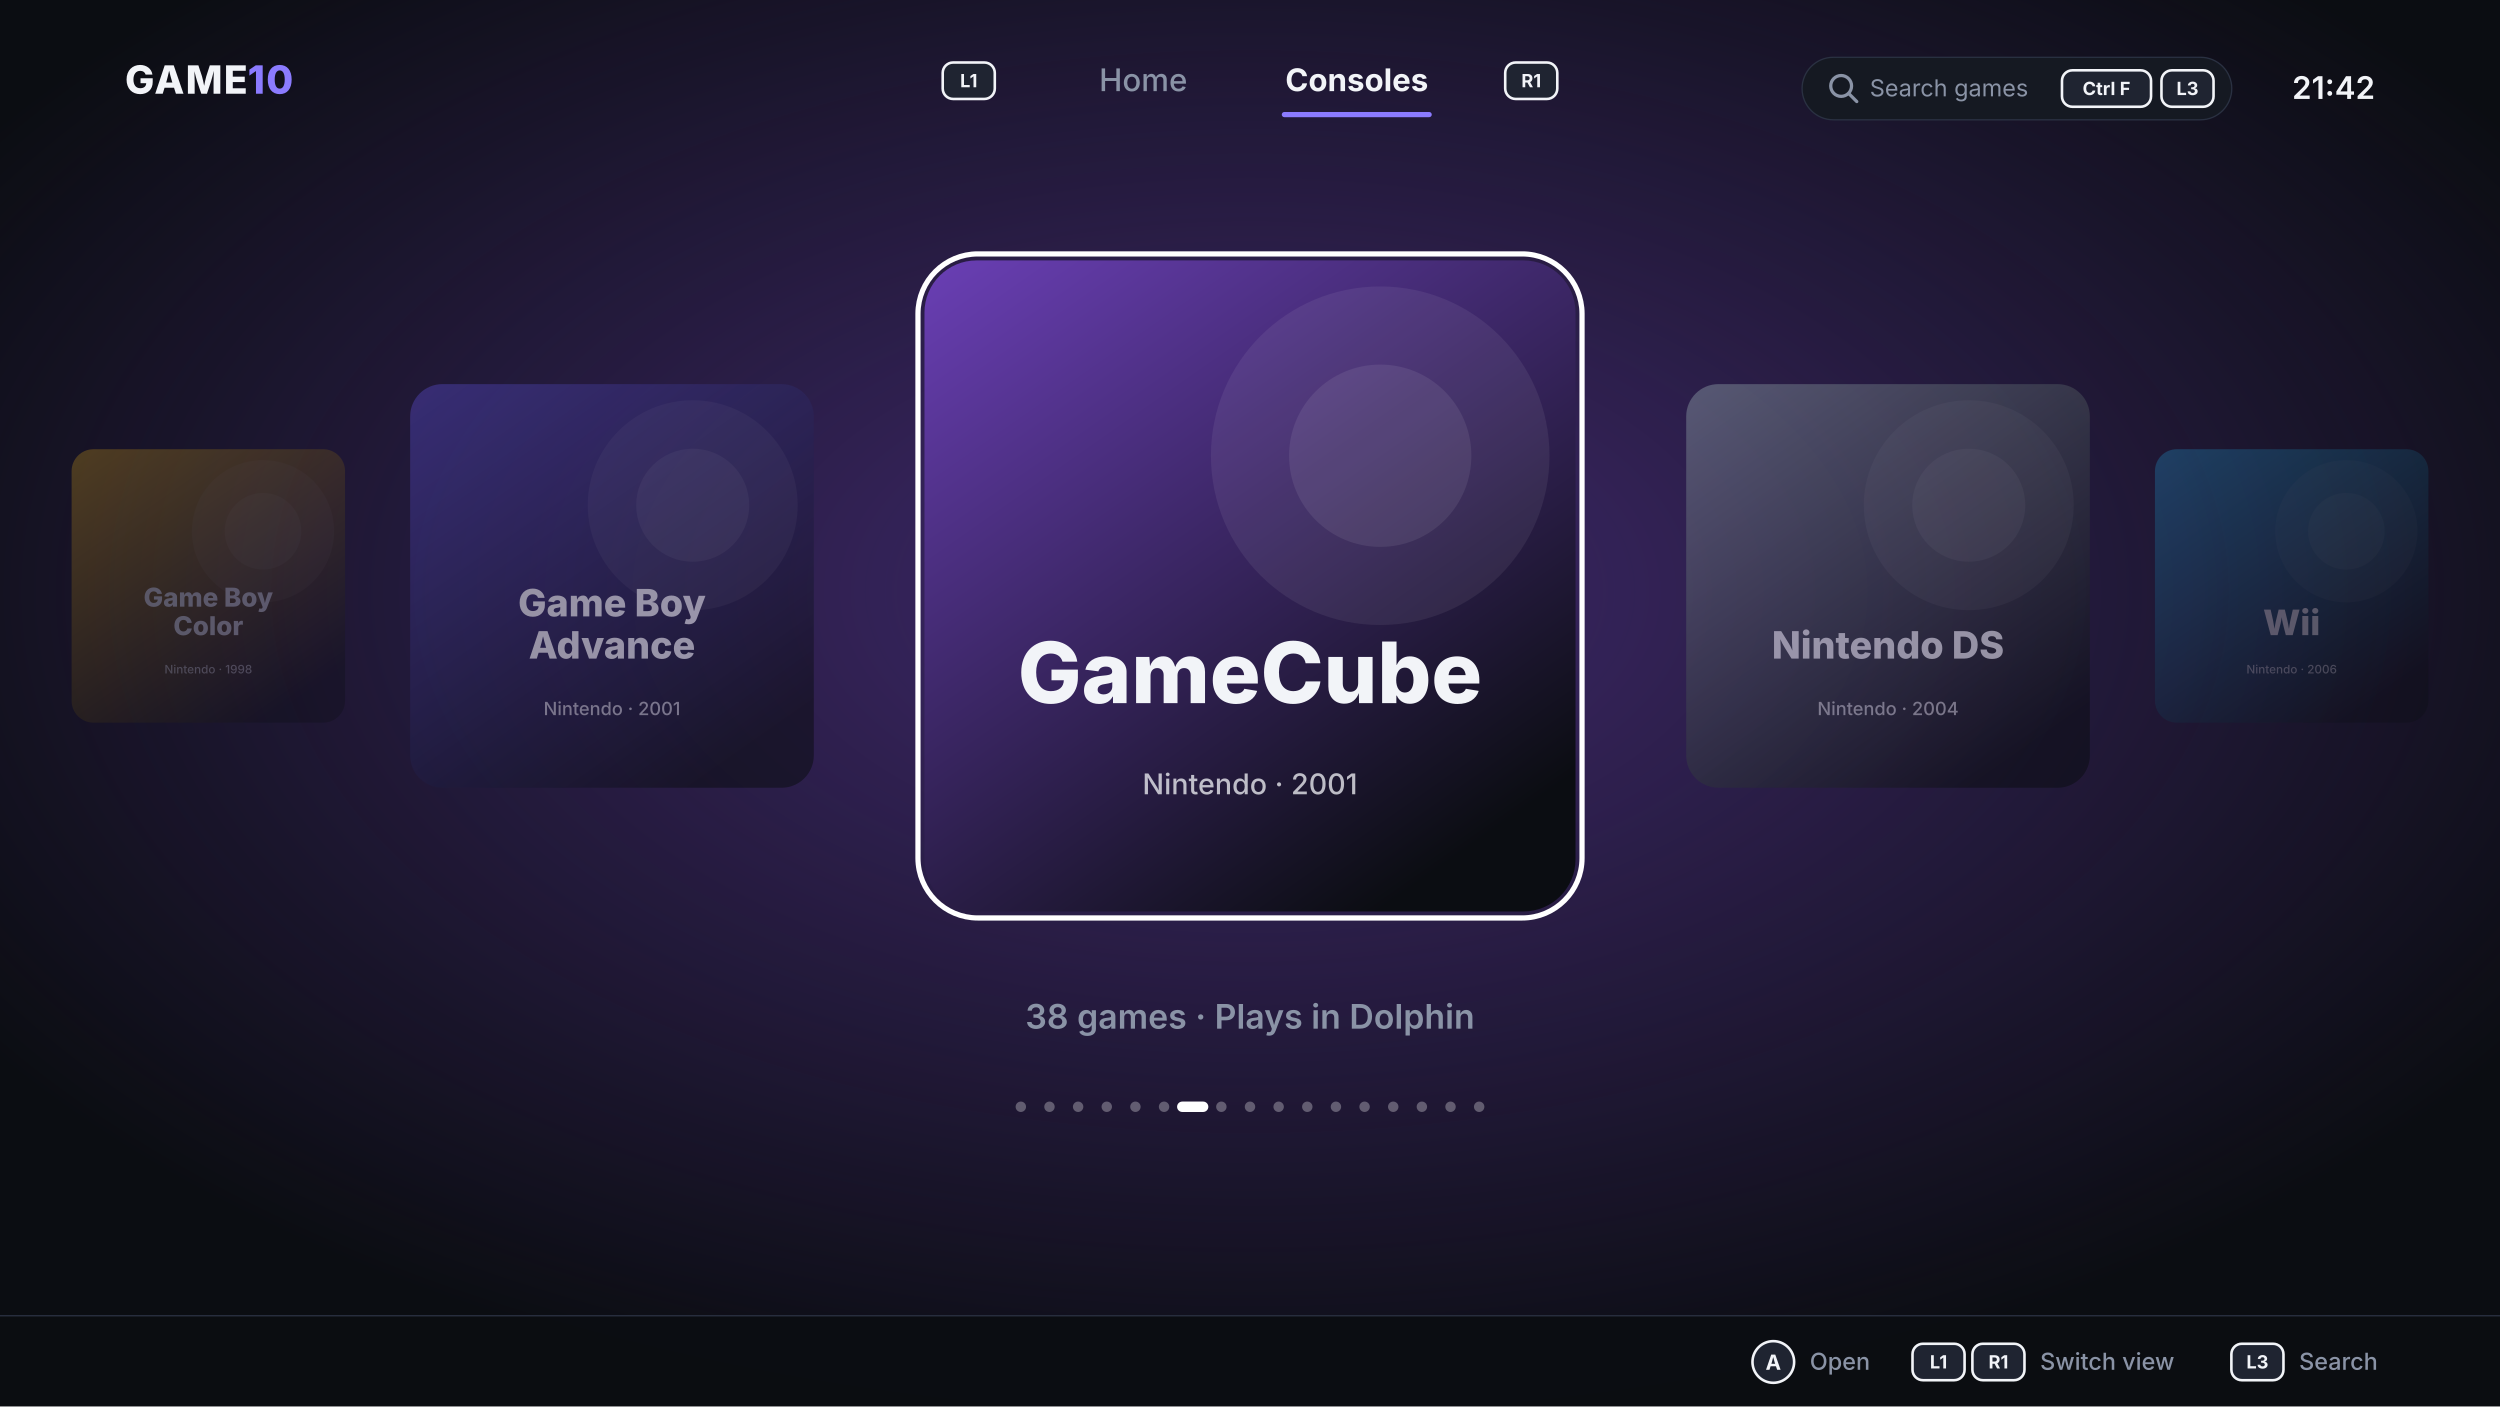
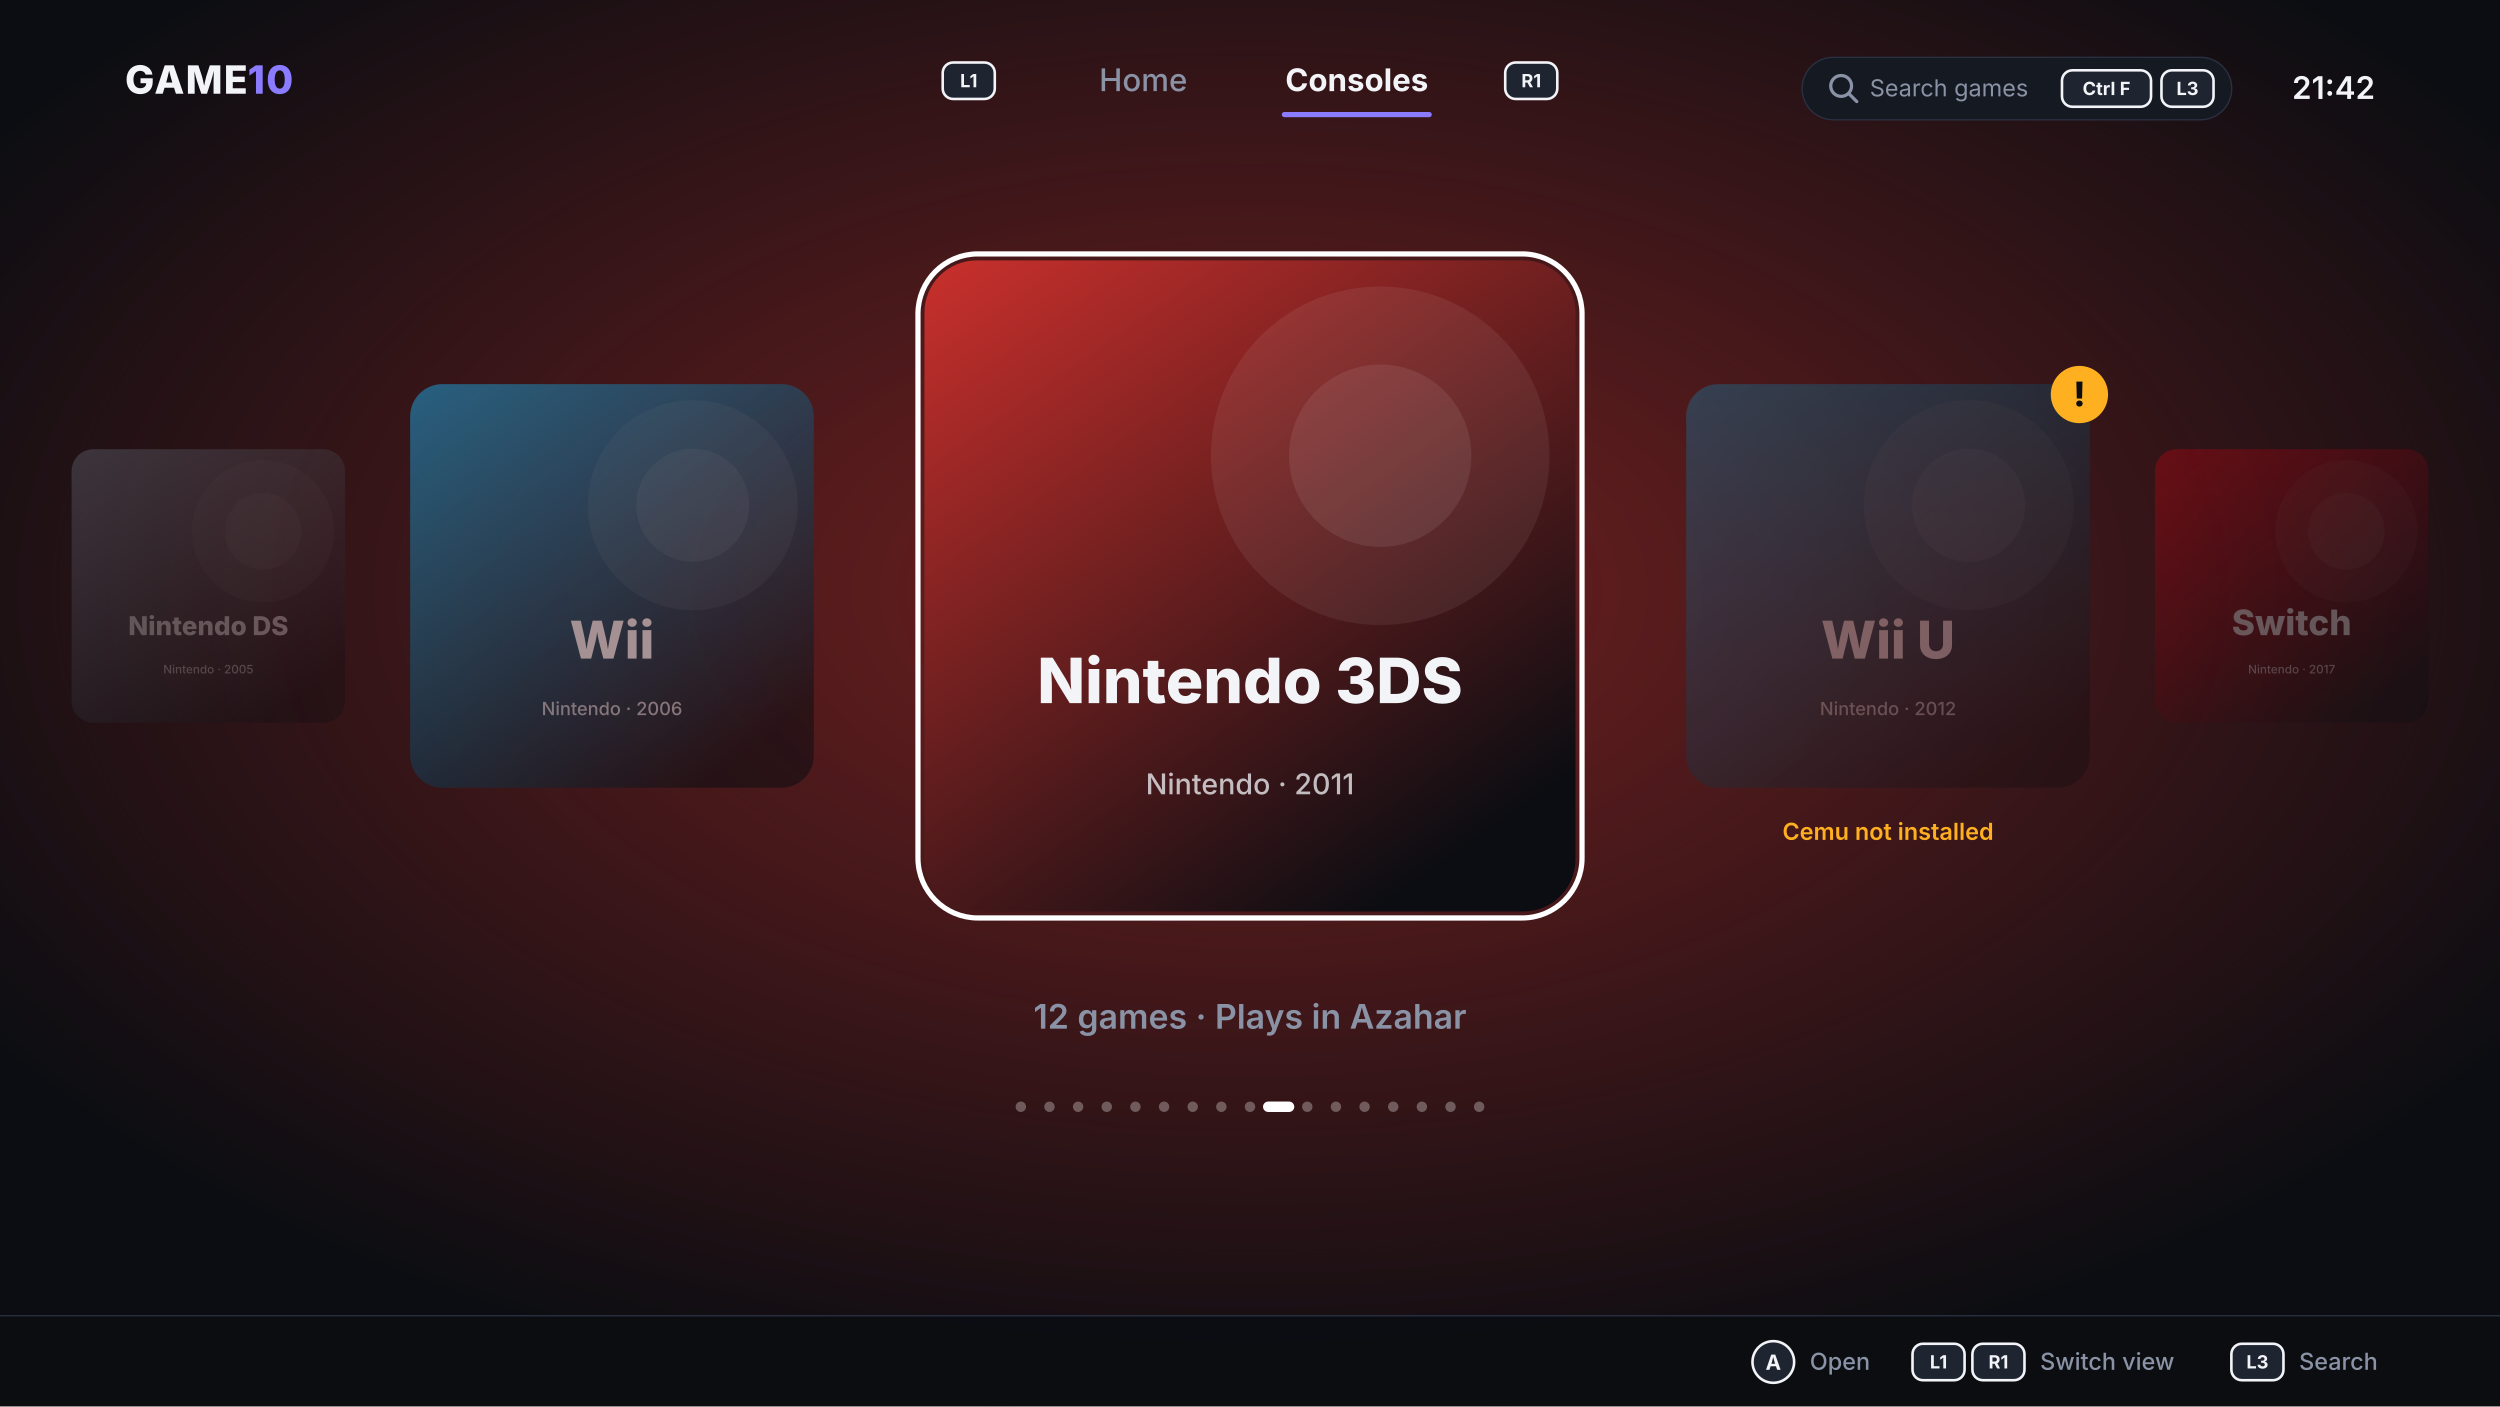
<svg xmlns="http://www.w3.org/2000/svg" width="1920" height="1080" viewBox="0 0 1920 1080">
  <defs>
    <radialGradient id="rg1" cx="0.5" cy="0.42" r="0.6">
-       <stop offset="0" stop-color="#6A3FB5" stop-opacity="0.55" />
-       <stop offset="1" stop-color="#6A3FB5" stop-opacity="0" />
+       <stop offset="0" stop-color="#C9302C" stop-opacity="0.55" />
+       <stop offset="1" stop-color="#C9302C" stop-opacity="0" />
    </radialGradient>
    <linearGradient id="lg2" x1="0" y1="0" x2="0.7" y2="1">
-       <stop offset="0" stop-color="#D4A017" stop-opacity="1" />
+       <stop offset="0" stop-color="#7D8898" stop-opacity="1" />
      <stop offset="1" stop-color="#0B0D12" stop-opacity="1" />
    </linearGradient>
    <linearGradient id="lg3" x1="0" y1="0" x2="0.7" y2="1">
-       <stop offset="0" stop-color="#4B3FA8" stop-opacity="1" />
+       <stop offset="0" stop-color="#1F9FD6" stop-opacity="1" />
      <stop offset="1" stop-color="#0B0D12" stop-opacity="1" />
    </linearGradient>
    <linearGradient id="lg4" x1="0" y1="0" x2="0.7" y2="1">
-       <stop offset="0" stop-color="#7D8898" stop-opacity="1" />
+       <stop offset="0" stop-color="#0A8FBF" stop-opacity="1" />
      <stop offset="1" stop-color="#0B0D12" stop-opacity="1" />
    </linearGradient>
    <linearGradient id="lg5" x1="0" y1="0" x2="0.7" y2="1">
-       <stop offset="0" stop-color="#1F9FD6" stop-opacity="1" />
+       <stop offset="0" stop-color="#E60012" stop-opacity="1" />
      <stop offset="1" stop-color="#0B0D12" stop-opacity="1" />
    </linearGradient>
    <linearGradient id="lg6" x1="0" y1="0" x2="0.7" y2="1">
-       <stop offset="0" stop-color="#6A3FB5" stop-opacity="1" />
+       <stop offset="0" stop-color="#C9302C" stop-opacity="1" />
      <stop offset="1" stop-color="#0B0D12" stop-opacity="1" />
    </linearGradient>
  </defs>
  <rect x="0.0" y="0.0" width="1920.0" height="1080.0" rx="0" fill="#0B0D12" fill-opacity="1" />
  <rect x="0.0" y="0.0" width="1920.0" height="1080.0" rx="0" fill="url(#rg1)" fill-opacity="1" />
  <text x="96" y="72" font-family="Inter, 'Helvetica Neue', Arial, sans-serif" font-size="30" font-weight="800" fill="#F2F4F8" letter-spacing="1">GAME<tspan fill="#8B7BFF">10</tspan>
  </text>
  <rect x="724.0" y="48.0" width="40.0" height="28.0" rx="8" fill="#1F2431" fill-opacity="1" stroke="#F2F4F8" stroke-width="2" />
  <text x="744.0" y="67.0" font-family="Inter, 'Helvetica Neue', Arial, sans-serif" font-size="14" font-weight="700" fill="#F2F4F8" fill-opacity="1" text-anchor="middle" letter-spacing="0">L1</text>
  <rect x="1156.0" y="48.0" width="40.0" height="28.0" rx="8" fill="#1F2431" fill-opacity="1" stroke="#F2F4F8" stroke-width="2" />
  <text x="1176.0" y="67.0" font-family="Inter, 'Helvetica Neue', Arial, sans-serif" font-size="14" font-weight="700" fill="#F2F4F8" fill-opacity="1" text-anchor="middle" letter-spacing="0">R1</text>
  <text x="878.0" y="70.0" font-family="Inter, 'Helvetica Neue', Arial, sans-serif" font-size="24" font-weight="500" fill="#8A93A6" fill-opacity="1" text-anchor="middle" letter-spacing="0">Home</text>
  <text x="1042.0" y="70.0" font-family="Inter, 'Helvetica Neue', Arial, sans-serif" font-size="24" font-weight="700" fill="#F2F4F8" fill-opacity="1" text-anchor="middle" letter-spacing="0">Consoles</text>
  <rect x="984.4" y="86.0" width="115.2" height="4.0" rx="2" fill="#8B7BFF" fill-opacity="1" />
  <rect x="1384.0" y="44.0" width="330.0" height="48.0" rx="24" fill="#151922" fill-opacity="1" stroke="#2A3142" stroke-width="1" />
  <circle cx="1414.0" cy="66.0" r="8.0" fill="none" fill-opacity="1" stroke="#8A93A6" stroke-width="2.5" />
  <line x1="1420" y1="72" x2="1426" y2="78" stroke="#8A93A6" stroke-width="2.5" stroke-linecap="round" />
  <text x="1436.0" y="74.0" font-family="Inter, 'Helvetica Neue', Arial, sans-serif" font-size="18" font-weight="400" fill="#8A93A6" fill-opacity="1" text-anchor="start" letter-spacing="0">Search games</text>
  <rect x="1660.0" y="54.0" width="40.0" height="28.0" rx="8" fill="#1F2431" fill-opacity="1" stroke="#F2F4F8" stroke-width="2" />
  <text x="1680.0" y="73.0" font-family="Inter, 'Helvetica Neue', Arial, sans-serif" font-size="14" font-weight="700" fill="#F2F4F8" fill-opacity="1" text-anchor="middle" letter-spacing="0">L3</text>
  <rect x="1583.6" y="54.0" width="68.4" height="28.0" rx="8" fill="#1F2431" fill-opacity="1" stroke="#F2F4F8" stroke-width="2" />
  <text x="1617.8" y="73.0" font-family="Inter, 'Helvetica Neue', Arial, sans-serif" font-size="14" font-weight="700" fill="#F2F4F8" fill-opacity="1" text-anchor="middle" letter-spacing="0">Ctrl F</text>
  <text x="1824.0" y="76.0" font-family="Inter, 'Helvetica Neue', Arial, sans-serif" font-size="24" font-weight="600" fill="#F2F4F8" fill-opacity="1" text-anchor="end" letter-spacing="0">21:42</text>
  <g opacity="0.3">
    <rect x="55.0" y="345.0" width="210.0" height="210.0" rx="16.8" fill="url(#lg2)" fill-opacity="1" />
    <circle cx="202.0" cy="408.0" r="54.6" fill="#FFFFFF" fill-opacity="0.07" />
    <circle cx="202.0" cy="408.0" r="29.4" fill="#FFFFFF" fill-opacity="0.08" />
-     <text x="160.0" y="465.9" font-family="Inter, 'Helvetica Neue', Arial, sans-serif" font-size="20" font-weight="800" fill="#F2F4F8" fill-opacity="1" text-anchor="middle" letter-spacing="0">Game Boy</text>
-     <text x="160.0" y="487.8" font-family="Inter, 'Helvetica Neue', Arial, sans-serif" font-size="20" font-weight="800" fill="#F2F4F8" fill-opacity="1" text-anchor="middle" letter-spacing="0">Color</text>
-     <text x="160.0" y="517.2" font-family="Inter, 'Helvetica Neue', Arial, sans-serif" font-size="9" font-weight="500" fill="#F2F4F8" fill-opacity="0.75" text-anchor="middle" letter-spacing="0">Nintendo · 1998</text>
+     <text x="160.0" y="487.8" font-family="Inter, 'Helvetica Neue', Arial, sans-serif" font-size="20" font-weight="800" fill="#F2F4F8" fill-opacity="1" text-anchor="middle" letter-spacing="0">Nintendo DS</text>
+     <text x="160.0" y="517.2" font-family="Inter, 'Helvetica Neue', Arial, sans-serif" font-size="9" font-weight="500" fill="#F2F4F8" fill-opacity="0.75" text-anchor="middle" letter-spacing="0">Nintendo · 2005</text>
  </g>
  <g opacity="0.55">
    <rect x="315.0" y="295.0" width="310.0" height="310.0" rx="24.8" fill="url(#lg3)" fill-opacity="1" />
    <circle cx="532.0" cy="388.0" r="80.6" fill="#FFFFFF" fill-opacity="0.07" />
    <circle cx="532.0" cy="388.0" r="43.4" fill="#FFFFFF" fill-opacity="0.08" />
-     <text x="470.0" y="473.4" font-family="Inter, 'Helvetica Neue', Arial, sans-serif" font-size="29" font-weight="800" fill="#F2F4F8" fill-opacity="1" text-anchor="middle" letter-spacing="0">Game Boy</text>
-     <text x="470.0" y="505.8" font-family="Inter, 'Helvetica Neue', Arial, sans-serif" font-size="29" font-weight="800" fill="#F2F4F8" fill-opacity="1" text-anchor="middle" letter-spacing="0">Advance</text>
-     <text x="470.0" y="549.2" font-family="Inter, 'Helvetica Neue', Arial, sans-serif" font-size="14" font-weight="500" fill="#F2F4F8" fill-opacity="0.75" text-anchor="middle" letter-spacing="0">Nintendo · 2001</text>
+     <text x="470.0" y="505.8" font-family="Inter, 'Helvetica Neue', Arial, sans-serif" font-size="40" font-weight="800" fill="#F2F4F8" fill-opacity="1" text-anchor="middle" letter-spacing="0">Wii</text>
+     <text x="470.0" y="549.2" font-family="Inter, 'Helvetica Neue', Arial, sans-serif" font-size="14" font-weight="500" fill="#F2F4F8" fill-opacity="0.75" text-anchor="middle" letter-spacing="0">Nintendo · 2006</text>
  </g>
-   <g opacity="0.55">
+   <g opacity="0.33">
    <rect x="1295.0" y="295.0" width="310.0" height="310.0" rx="24.8" fill="url(#lg4)" fill-opacity="1" />
    <circle cx="1512.0" cy="388.0" r="80.6" fill="#FFFFFF" fill-opacity="0.07" />
    <circle cx="1512.0" cy="388.0" r="43.4" fill="#FFFFFF" fill-opacity="0.08" />
-     <text x="1450.0" y="505.8" font-family="Inter, 'Helvetica Neue', Arial, sans-serif" font-size="29" font-weight="800" fill="#F2F4F8" fill-opacity="1" text-anchor="middle" letter-spacing="0">Nintendo DS</text>
-     <text x="1450.0" y="549.2" font-family="Inter, 'Helvetica Neue', Arial, sans-serif" font-size="14" font-weight="500" fill="#F2F4F8" fill-opacity="0.75" text-anchor="middle" letter-spacing="0">Nintendo · 2004</text>
+     <text x="1450.0" y="505.8" font-family="Inter, 'Helvetica Neue', Arial, sans-serif" font-size="40" font-weight="800" fill="#F2F4F8" fill-opacity="1" text-anchor="middle" letter-spacing="0">Wii U</text>
+     <text x="1450.0" y="549.2" font-family="Inter, 'Helvetica Neue', Arial, sans-serif" font-size="14" font-weight="500" fill="#F2F4F8" fill-opacity="0.75" text-anchor="middle" letter-spacing="0">Nintendo · 2012</text>
  </g>
+   <circle cx="1597.0" cy="303.0" r="22.0" fill="#FFB020" fill-opacity="1" />
+   <text x="1597.0" y="312.0" font-family="Inter, 'Helvetica Neue', Arial, sans-serif" font-size="26" font-weight="800" fill="#0B0D12" fill-opacity="1" text-anchor="middle" letter-spacing="0">!</text>
+   <text x="1450.0" y="645.0" font-family="Inter, 'Helvetica Neue', Arial, sans-serif" font-size="18" font-weight="600" fill="#FFB020" fill-opacity="1" text-anchor="middle" letter-spacing="0">Cemu not installed</text>
  <g opacity="0.3">
    <rect x="1655.0" y="345.0" width="210.0" height="210.0" rx="16.8" fill="url(#lg5)" fill-opacity="1" />
    <circle cx="1802.0" cy="408.0" r="54.6" fill="#FFFFFF" fill-opacity="0.07" />
    <circle cx="1802.0" cy="408.0" r="29.4" fill="#FFFFFF" fill-opacity="0.08" />
-     <text x="1760.0" y="487.8" font-family="Inter, 'Helvetica Neue', Arial, sans-serif" font-size="27" font-weight="800" fill="#F2F4F8" fill-opacity="1" text-anchor="middle" letter-spacing="0">Wii</text>
-     <text x="1760.0" y="517.2" font-family="Inter, 'Helvetica Neue', Arial, sans-serif" font-size="9" font-weight="500" fill="#F2F4F8" fill-opacity="0.75" text-anchor="middle" letter-spacing="0">Nintendo · 2006</text>
+     <text x="1760.0" y="487.8" font-family="Inter, 'Helvetica Neue', Arial, sans-serif" font-size="27" font-weight="800" fill="#F2F4F8" fill-opacity="1" text-anchor="middle" letter-spacing="0">Switch</text>
+     <text x="1760.0" y="517.2" font-family="Inter, 'Helvetica Neue', Arial, sans-serif" font-size="9" font-weight="500" fill="#F2F4F8" fill-opacity="0.75" text-anchor="middle" letter-spacing="0">Nintendo · 2017</text>
  </g>
  <rect x="705.0" y="195.0" width="510.0" height="510.0" rx="46" fill="none" fill-opacity="1" stroke="#FFFFFF" stroke-width="4" />
  <g opacity="1.0">
    <rect x="710.0" y="200.0" width="500.0" height="500.0" rx="40.0" fill="url(#lg6)" fill-opacity="1" />
    <circle cx="1060.0" cy="350.0" r="130.0" fill="#FFFFFF" fill-opacity="0.07" />
    <circle cx="1060.0" cy="350.0" r="70.0" fill="#FFFFFF" fill-opacity="0.08" />
-     <text x="960.0" y="540.0" font-family="Inter, 'Helvetica Neue', Arial, sans-serif" font-size="65" font-weight="800" fill="#F2F4F8" fill-opacity="1" text-anchor="middle" letter-spacing="0">GameCube</text>
-     <text x="960.0" y="610.0" font-family="Inter, 'Helvetica Neue', Arial, sans-serif" font-size="22" font-weight="500" fill="#F2F4F8" fill-opacity="0.75" text-anchor="middle" letter-spacing="0">Nintendo · 2001</text>
+     <text x="960.0" y="540.0" font-family="Inter, 'Helvetica Neue', Arial, sans-serif" font-size="48" font-weight="800" fill="#F2F4F8" fill-opacity="1" text-anchor="middle" letter-spacing="0">Nintendo 3DS</text>
+     <text x="960.0" y="610.0" font-family="Inter, 'Helvetica Neue', Arial, sans-serif" font-size="22" font-weight="500" fill="#F2F4F8" fill-opacity="0.75" text-anchor="middle" letter-spacing="0">Nintendo · 2011</text>
  </g>
-   <text x="960.0" y="790.0" font-family="Inter, 'Helvetica Neue', Arial, sans-serif" font-size="26" font-weight="600" fill="#8A93A6" fill-opacity="1" text-anchor="middle" letter-spacing="0">38 games  ·  Plays in Dolphin</text>
+   <text x="960.0" y="790.0" font-family="Inter, 'Helvetica Neue', Arial, sans-serif" font-size="26" font-weight="600" fill="#8A93A6" fill-opacity="1" text-anchor="middle" letter-spacing="0">12 games  ·  Plays in Azahar</text>
  <circle cx="784.0" cy="850.0" r="4.0" fill="#FFFFFF" fill-opacity="0.3" />
  <circle cx="806.0" cy="850.0" r="4.0" fill="#FFFFFF" fill-opacity="0.3" />
  <circle cx="828.0" cy="850.0" r="4.0" fill="#FFFFFF" fill-opacity="0.3" />
  <circle cx="850.0" cy="850.0" r="4.0" fill="#FFFFFF" fill-opacity="0.3" />
  <circle cx="872.0" cy="850.0" r="4.0" fill="#FFFFFF" fill-opacity="0.3" />
  <circle cx="894.0" cy="850.0" r="4.0" fill="#FFFFFF" fill-opacity="0.3" />
-   <rect x="904.0" y="846.0" width="24.0" height="8.0" rx="4" fill="#FFFFFF" fill-opacity="1" />
+   <circle cx="916.0" cy="850.0" r="4.0" fill="#FFFFFF" fill-opacity="0.3" />
  <circle cx="938.0" cy="850.0" r="4.0" fill="#FFFFFF" fill-opacity="0.3" />
  <circle cx="960.0" cy="850.0" r="4.0" fill="#FFFFFF" fill-opacity="0.3" />
-   <circle cx="982.0" cy="850.0" r="4.0" fill="#FFFFFF" fill-opacity="0.3" />
+   <rect x="970.0" y="846.0" width="24.0" height="8.0" rx="4" fill="#FFFFFF" fill-opacity="1" />
  <circle cx="1004.0" cy="850.0" r="4.0" fill="#FFFFFF" fill-opacity="0.3" />
  <circle cx="1026.0" cy="850.0" r="4.0" fill="#FFFFFF" fill-opacity="0.3" />
  <circle cx="1048.0" cy="850.0" r="4.0" fill="#FFFFFF" fill-opacity="0.3" />
  <circle cx="1070.0" cy="850.0" r="4.0" fill="#FFFFFF" fill-opacity="0.3" />
  <circle cx="1092.0" cy="850.0" r="4.0" fill="#FFFFFF" fill-opacity="0.3" />
  <circle cx="1114.0" cy="850.0" r="4.0" fill="#FFFFFF" fill-opacity="0.3" />
  <circle cx="1136.0" cy="850.0" r="4.0" fill="#FFFFFF" fill-opacity="0.3" />
  <rect x="0.0" y="1010.0" width="1920.0" height="70.0" rx="0" fill="#0B0D12" fill-opacity="0.92" />
  <rect x="0.0" y="1010.0" width="1920.0" height="1.0" rx="0" fill="#2A3142" fill-opacity="1" />
  <text x="1765.7" y="1052.0" font-family="Inter, 'Helvetica Neue', Arial, sans-serif" font-size="18" font-weight="500" fill="#8A93A6" fill-opacity="1" text-anchor="start" letter-spacing="0">Search</text>
  <rect x="1713.7" y="1032.0" width="40.0" height="28.0" rx="8" fill="#1F2431" fill-opacity="1" stroke="#F2F4F8" stroke-width="2" />
  <text x="1733.7" y="1051.0" font-family="Inter, 'Helvetica Neue', Arial, sans-serif" font-size="14" font-weight="700" fill="#F2F4F8" fill-opacity="1" text-anchor="middle" letter-spacing="0">L3</text>
  <text x="1566.8" y="1052.0" font-family="Inter, 'Helvetica Neue', Arial, sans-serif" font-size="18" font-weight="500" fill="#8A93A6" fill-opacity="1" text-anchor="start" letter-spacing="0">Switch view</text>
  <rect x="1514.8" y="1032.0" width="40.0" height="28.0" rx="8" fill="#1F2431" fill-opacity="1" stroke="#F2F4F8" stroke-width="2" />
  <text x="1534.8" y="1051.0" font-family="Inter, 'Helvetica Neue', Arial, sans-serif" font-size="14" font-weight="700" fill="#F2F4F8" fill-opacity="1" text-anchor="middle" letter-spacing="0">R1</text>
  <rect x="1468.8" y="1032.0" width="40.0" height="28.0" rx="8" fill="#1F2431" fill-opacity="1" stroke="#F2F4F8" stroke-width="2" />
  <text x="1488.8" y="1051.0" font-family="Inter, 'Helvetica Neue', Arial, sans-serif" font-size="14" font-weight="700" fill="#F2F4F8" fill-opacity="1" text-anchor="middle" letter-spacing="0">L1</text>
  <text x="1389.9" y="1052.0" font-family="Inter, 'Helvetica Neue', Arial, sans-serif" font-size="18" font-weight="500" fill="#8A93A6" fill-opacity="1" text-anchor="start" letter-spacing="0">Open</text>
  <circle cx="1361.9" cy="1046.0" r="16.0" fill="#1F2431" fill-opacity="1" stroke="#F2F4F8" stroke-width="2" />
  <text x="1361.9" y="1052.0" font-family="Inter, 'Helvetica Neue', Arial, sans-serif" font-size="16" font-weight="700" fill="#F2F4F8" fill-opacity="1" text-anchor="middle" letter-spacing="0">A</text>
</svg>
